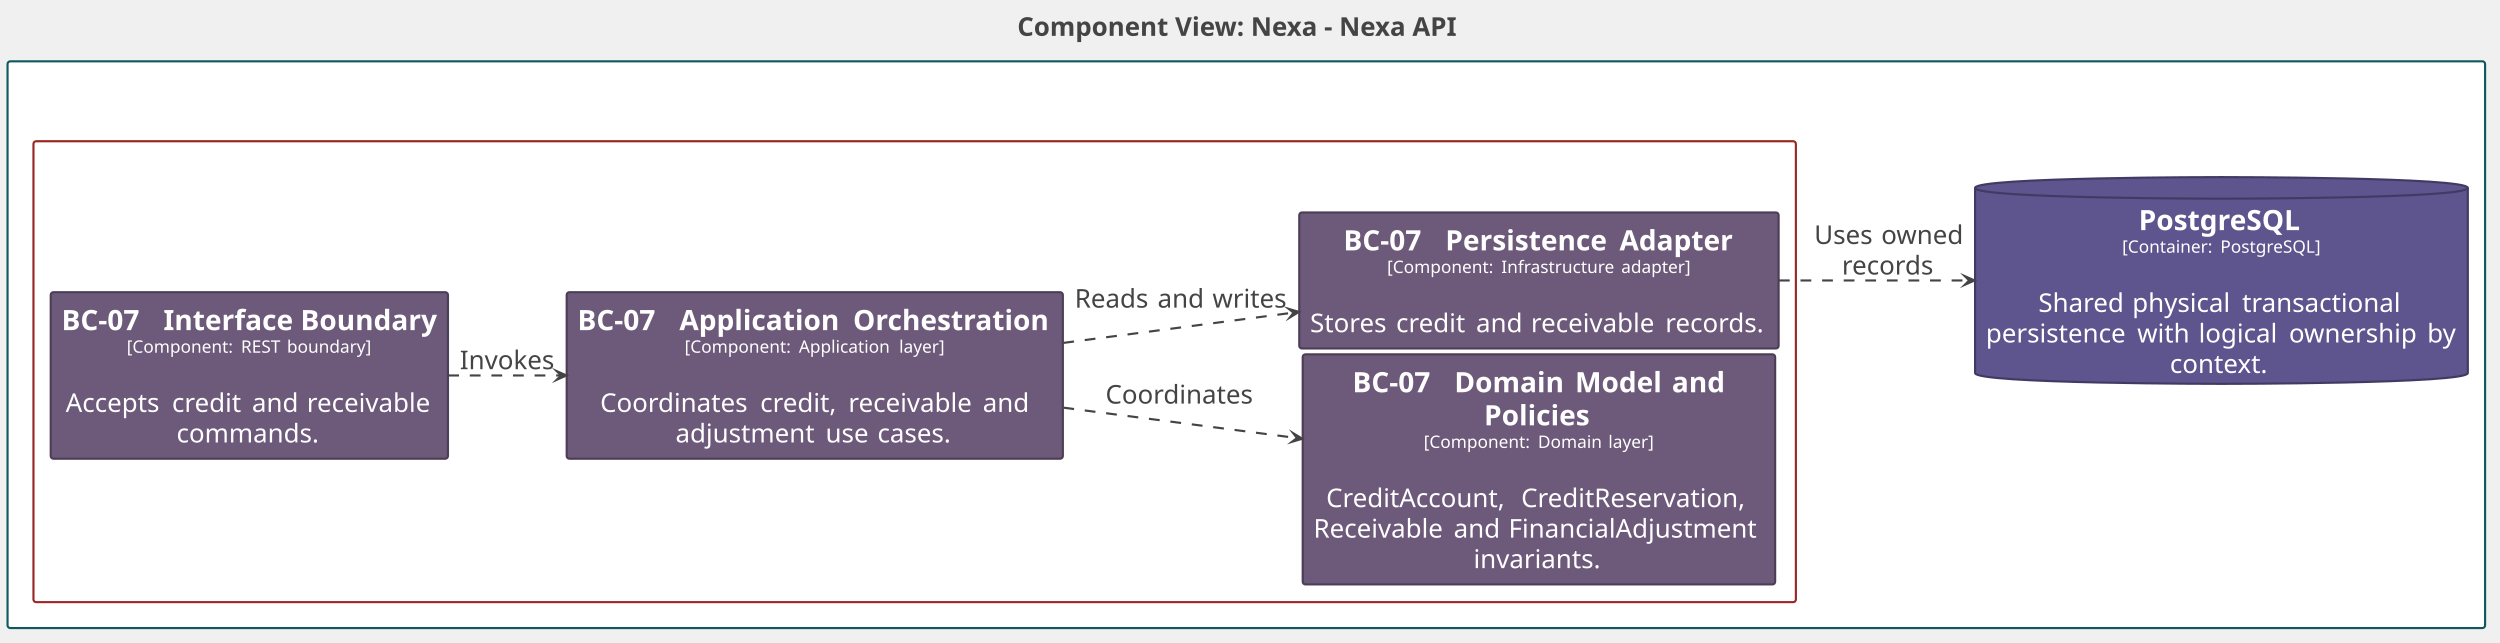
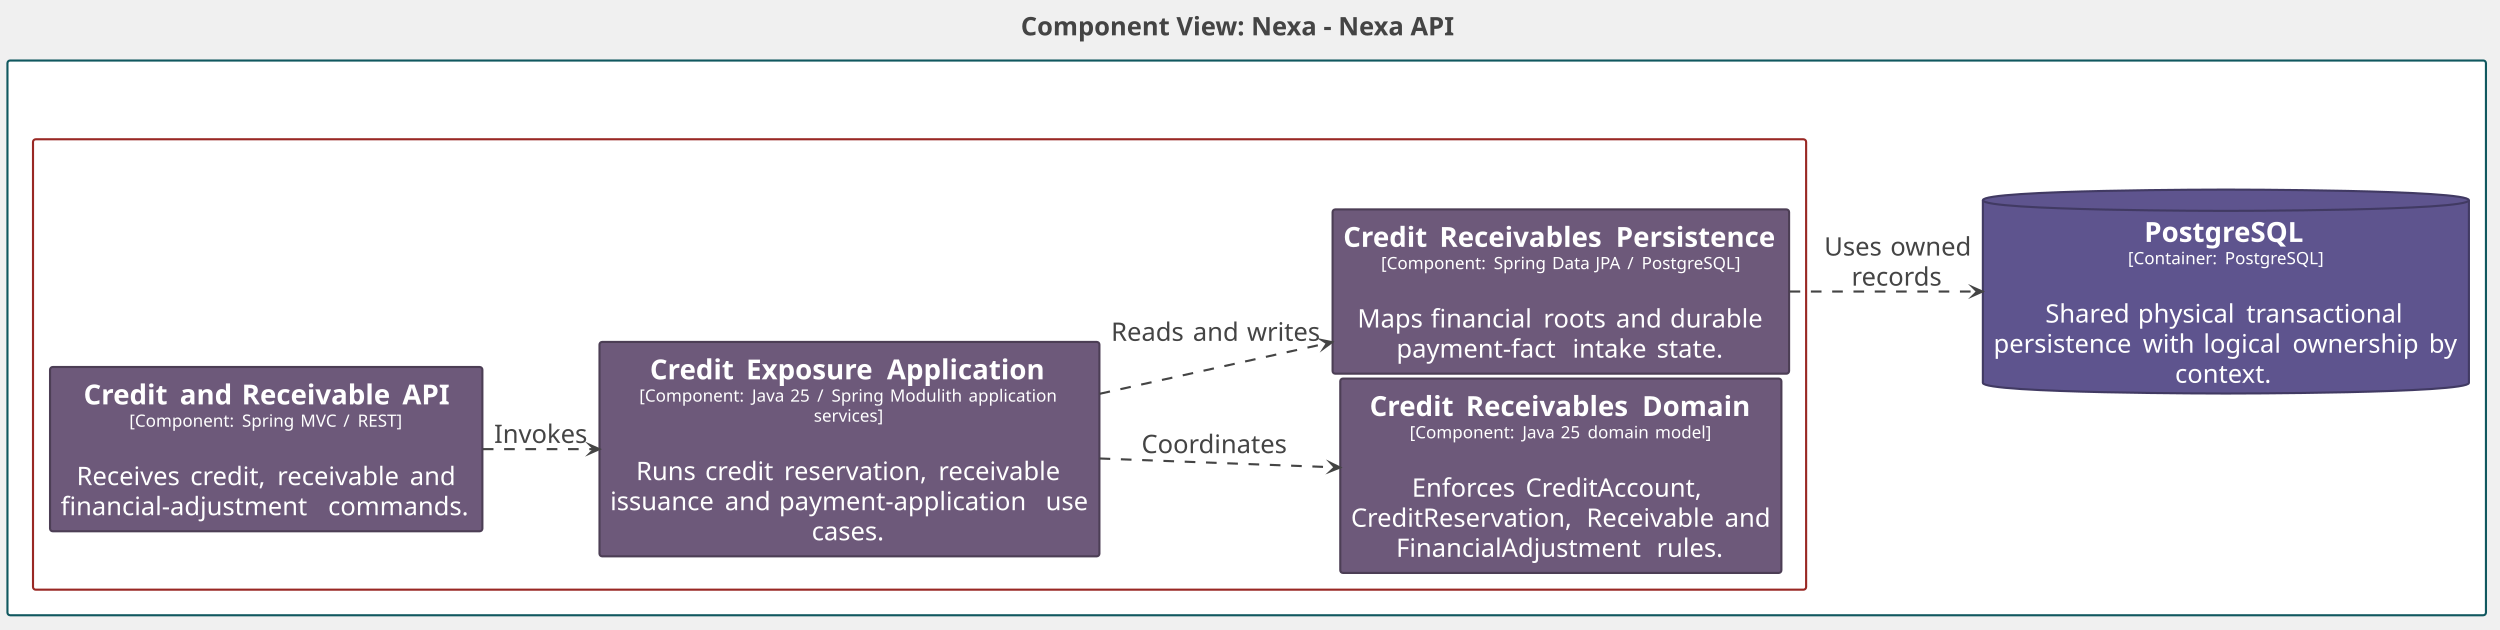
- <svg xmlns="http://www.w3.org/2000/svg" contentStyleType="text/css" data-diagram-type="DESCRIPTION" height="595px" preserveAspectRatio="none" style="width:2316px;height:595px;background:#FFFFFF;" version="1.1" viewBox="0 0 2316 595" width="2316px" zoomAndPan="magnify">
+ <svg xmlns="http://www.w3.org/2000/svg" contentStyleType="text/css" data-diagram-type="DESCRIPTION" height="591px" preserveAspectRatio="none" style="width:2348px;height:591px;background:#FFFFFF;" version="1.1" viewBox="0 0 2348 591" width="2348px" zoomAndPan="magnify">
  <defs />
  <g>
    <g class="title" data-source-line="1">
-       <text fill="#444444" font-family="sans-serif" font-size="24" font-weight="700" lengthAdjust="spacing" textLength="424.336" x="942.422" y="33.203">Component View: Nexa - Nexa API</text>
+       <text fill="#444444" font-family="sans-serif" font-size="24" font-weight="700" lengthAdjust="spacing" textLength="424.336" x="958.732" y="33.203">Component View: Nexa - Nexa API</text>
    </g>
    <g class="cluster" data-qualified-name="Nexa.n.size.16..Software System...size." data-source-line="71" id="ent0001">
-       <rect fill="#FFFFFF" height="525" rx="2.5" ry="2.5" style="stroke:#10585F;stroke-width:2;" width="2295.18" x="7" y="56.828" />
-       <text fill="#FFFFFF" font-family="sans-serif" font-size="24" font-weight="700" lengthAdjust="spacing" textLength="60.797" x="1124.192" y="82.031">Nexa</text>
-       <text fill="#FFFFFF" font-family="sans-serif" font-size="16" font-weight="700" lengthAdjust="spacing" textLength="148.359" x="1080.41" y="102.562">[Software System]</text>
+       <rect fill="#FFFFFF" height="521" rx="2.5" ry="2.5" style="stroke:#10585F;stroke-width:2;" width="2327.8" x="7" y="56.828" />
+       <text fill="#FFFFFF" font-family="sans-serif" font-size="24" font-weight="700" lengthAdjust="spacing" textLength="60.797" x="1140.502" y="82.031">Nexa</text>
+       <text fill="#FFFFFF" font-family="sans-serif" font-size="16" font-weight="700" lengthAdjust="spacing" textLength="148.359" x="1096.72" y="102.562">[Software System]</text>
    </g>
    <g class="cluster" data-qualified-name="Nexa.n.size.16..Software System...size..Nexa API.n.size.16..Container. Java 25 . Spring Boot 4.1 . Spring Modulith...size." data-source-line="72" id="ent0002">
-       <rect fill="#FFFFFF" height="427" rx="2.5" ry="2.5" style="stroke:#992824;stroke-width:2;" width="1632.7" x="31" y="130.828" />
-       <text fill="#FFFFFF" font-family="sans-serif" font-size="24" font-weight="700" lengthAdjust="spacing" textLength="109.055" x="792.823" y="156.031">Nexa API</text>
-       <text fill="#FFFFFF" font-family="sans-serif" font-size="16" font-weight="700" lengthAdjust="spacing" textLength="459.727" x="617.487" y="176.562">[Container: Java 25 / Spring Boot 4.1 / Spring Modulith]</text>
+       <rect fill="#FFFFFF" height="423" rx="2.5" ry="2.5" style="stroke:#992824;stroke-width:2;" width="1665.31" x="31" y="130.828" />
+       <text fill="#FFFFFF" font-family="sans-serif" font-size="24" font-weight="700" lengthAdjust="spacing" textLength="109.055" x="809.128" y="156.031">Nexa API</text>
+       <text fill="#FFFFFF" font-family="sans-serif" font-size="16" font-weight="700" lengthAdjust="spacing" textLength="459.727" x="633.792" y="176.562">[Container: Java 25 / Spring Boot 4.1 / Spring Modulith]</text>
    </g>
    <g class="entity" data-qualified-name="Nexa.n.size.16..Software System...size..Nexa.PostgreSQL" data-source-line="79" id="ent0007">
-       <path d="M1829.7,174.068 C1829.7,164.068 2057.944,164.068 2057.944,164.068 C2057.944,164.068 2286.188,164.068 2286.188,174.068 L2286.188,345.596 C2286.188,355.596 2057.944,355.596 2057.944,355.596 C2057.944,355.596 1829.7,355.596 1829.7,345.596 L1829.7,174.068" fill="#5E548E" style="stroke:#413A63;stroke-width:2;" />
-       <path d="M1829.7,174.068 C1829.7,184.068 2057.944,184.068 2057.944,184.068 C2057.944,184.068 2286.188,184.068 2286.188,174.068" fill="none" style="stroke:#413A63;stroke-width:2;" />
-       <text fill="#FFFFFF" font-family="sans-serif" font-size="26" font-weight="700" lengthAdjust="spacing" textLength="153.385" x="1981.252" y="213.205">PostgreSQL</text>
-       <text fill="#FFFFFF" font-family="sans-serif" font-size="16" lengthAdjust="spacing" textLength="85.93" x="1965.932" y="234.158">[Container:</text>
-       <text fill="#FFFFFF" font-family="sans-serif" font-size="16" lengthAdjust="spacing" textLength="5.062" x="2051.862" y="234.158"> </text>
-       <text fill="#FFFFFF" font-family="sans-serif" font-size="16" lengthAdjust="spacing" textLength="93.031" x="2056.925" y="234.158">PostgreSQL]</text>
-       <text fill="#FFFFFF" font-family="sans-serif" font-size="24" lengthAdjust="spacing" textLength="7.594" x="2054.147" y="260.736"> </text>
-       <text fill="#FFFFFF" font-family="sans-serif" font-size="24" lengthAdjust="spacing" textLength="79.371" x="1888.333" y="289.002">Shared</text>
-       <text fill="#FFFFFF" font-family="sans-serif" font-size="24" lengthAdjust="spacing" textLength="7.594" x="1967.704" y="289.002"> </text>
-       <text fill="#FFFFFF" font-family="sans-serif" font-size="24" lengthAdjust="spacing" textLength="94.195" x="1975.298" y="289.002">physical</text>
-       <text fill="#FFFFFF" font-family="sans-serif" font-size="24" lengthAdjust="spacing" textLength="7.594" x="2069.493" y="289.002"> </text>
-       <text fill="#FFFFFF" font-family="sans-serif" font-size="24" lengthAdjust="spacing" textLength="150.469" x="2077.087" y="289.002">transactional</text>
-       <text fill="#FFFFFF" font-family="sans-serif" font-size="24" lengthAdjust="spacing" textLength="132.609" x="1839.7" y="317.267">persistence</text>
-       <text fill="#FFFFFF" font-family="sans-serif" font-size="24" lengthAdjust="spacing" textLength="7.594" x="1972.309" y="317.267"> </text>
-       <text fill="#FFFFFF" font-family="sans-serif" font-size="24" lengthAdjust="spacing" textLength="49.301" x="1979.903" y="317.267">with</text>
-       <text fill="#FFFFFF" font-family="sans-serif" font-size="24" lengthAdjust="spacing" textLength="7.594" x="2029.204" y="317.267"> </text>
-       <text fill="#FFFFFF" font-family="sans-serif" font-size="24" lengthAdjust="spacing" textLength="76.066" x="2036.798" y="317.267">logical</text>
-       <text fill="#FFFFFF" font-family="sans-serif" font-size="24" lengthAdjust="spacing" textLength="7.594" x="2112.864" y="317.267"> </text>
-       <text fill="#FFFFFF" font-family="sans-serif" font-size="24" lengthAdjust="spacing" textLength="120.492" x="2120.458" y="317.267">ownership</text>
-       <text fill="#FFFFFF" font-family="sans-serif" font-size="24" lengthAdjust="spacing" textLength="7.594" x="2240.95" y="317.267"> </text>
-       <text fill="#FFFFFF" font-family="sans-serif" font-size="24" lengthAdjust="spacing" textLength="27.645" x="2248.544" y="317.267">by</text>
-       <text fill="#FFFFFF" font-family="sans-serif" font-size="24" lengthAdjust="spacing" textLength="95.566" x="2010.161" y="345.533">context.</text>
-     </g>
-     <g class="entity" data-qualified-name="Nexa.n.size.16..Software System...size..Nexa API.n.size.16..Container. Java 25 . Spring Boot 4.1 . Spring Modulith...size..Nexa.NexaAPI.BC07InterfaceBoundary" data-source-line="73" id="ent0003">
-       <rect fill="#6D597A" height="154.262" rx="2.5" ry="2.5" style="stroke:#4C3E55;stroke-width:2;" width="367.991" x="47" y="270.698" />
-       <text fill="#FFFFFF" font-family="sans-serif" font-size="26" font-weight="700" lengthAdjust="spacing" textLength="85.808" x="57" y="305.835">BC-07</text>
-       <text fill="#FFFFFF" font-family="sans-serif" font-size="26" font-weight="700" lengthAdjust="spacing" textLength="8.569" x="142.808" y="305.835"> </text>
-       <text fill="#FFFFFF" font-family="sans-serif" font-size="26" font-weight="700" lengthAdjust="spacing" textLength="118.422" x="151.377" y="305.835">Interface</text>
-       <text fill="#FFFFFF" font-family="sans-serif" font-size="26" font-weight="700" lengthAdjust="spacing" textLength="8.569" x="269.799" y="305.835"> </text>
-       <text fill="#FFFFFF" font-family="sans-serif" font-size="26" font-weight="700" lengthAdjust="spacing" textLength="126.623" x="278.368" y="305.835">Boundary</text>
-       <text fill="#FFFFFF" font-family="sans-serif" font-size="16" lengthAdjust="spacing" textLength="100.758" x="117.406" y="326.788">[Component:</text>
-       <text fill="#FFFFFF" font-family="sans-serif" font-size="16" lengthAdjust="spacing" textLength="5.062" x="218.164" y="326.788"> </text>
-       <text fill="#FFFFFF" font-family="sans-serif" font-size="16" lengthAdjust="spacing" textLength="37.523" x="223.226" y="326.788">REST</text>
-       <text fill="#FFFFFF" font-family="sans-serif" font-size="16" lengthAdjust="spacing" textLength="5.062" x="260.75" y="326.788"> </text>
-       <text fill="#FFFFFF" font-family="sans-serif" font-size="16" lengthAdjust="spacing" textLength="78.773" x="265.812" y="326.788">boundary]</text>
-       <text fill="#FFFFFF" font-family="sans-serif" font-size="24" lengthAdjust="spacing" textLength="7.594" x="227.199" y="353.366"> </text>
-       <text fill="#FFFFFF" font-family="sans-serif" font-size="24" lengthAdjust="spacing" textLength="90.832" x="60.869" y="381.632">Accepts</text>
-       <text fill="#FFFFFF" font-family="sans-serif" font-size="24" lengthAdjust="spacing" textLength="7.594" x="151.701" y="381.632"> </text>
-       <text fill="#FFFFFF" font-family="sans-serif" font-size="24" lengthAdjust="spacing" textLength="66.504" x="159.294" y="381.632">credit</text>
-       <text fill="#FFFFFF" font-family="sans-serif" font-size="24" lengthAdjust="spacing" textLength="7.594" x="225.798" y="381.632"> </text>
-       <text fill="#FFFFFF" font-family="sans-serif" font-size="24" lengthAdjust="spacing" textLength="43.254" x="233.392" y="381.632">and</text>
-       <text fill="#FFFFFF" font-family="sans-serif" font-size="24" lengthAdjust="spacing" textLength="7.594" x="276.646" y="381.632"> </text>
-       <text fill="#FFFFFF" font-family="sans-serif" font-size="24" lengthAdjust="spacing" textLength="116.883" x="284.24" y="381.632">receivable</text>
-       <text fill="#FFFFFF" font-family="sans-serif" font-size="24" lengthAdjust="spacing" textLength="134.93" x="163.531" y="409.897">commands.</text>
-     </g>
-     <g class="entity" data-qualified-name="Nexa.n.size.16..Software System...size..Nexa API.n.size.16..Container. Java 25 . Spring Boot 4.1 . Spring Modulith...size..Nexa.NexaAPI.BC07ApplicationOrchestration" data-source-line="74" id="ent0004">
-       <rect fill="#6D597A" height="154.262" rx="2.5" ry="2.5" style="stroke:#4C3E55;stroke-width:2;" width="459.639" x="524.99" y="270.698" />
-       <text fill="#FFFFFF" font-family="sans-serif" font-size="26" font-weight="700" lengthAdjust="spacing" textLength="85.808" x="534.99" y="305.835">BC-07</text>
-       <text fill="#FFFFFF" font-family="sans-serif" font-size="26" font-weight="700" lengthAdjust="spacing" textLength="8.569" x="620.798" y="305.835"> </text>
-       <text fill="#FFFFFF" font-family="sans-serif" font-size="26" font-weight="700" lengthAdjust="spacing" textLength="152.306" x="629.367" y="305.835">Application</text>
-       <text fill="#FFFFFF" font-family="sans-serif" font-size="26" font-weight="700" lengthAdjust="spacing" textLength="8.569" x="781.673" y="305.835"> </text>
-       <text fill="#FFFFFF" font-family="sans-serif" font-size="26" font-weight="700" lengthAdjust="spacing" textLength="184.387" x="790.242" y="305.835">Orchestration</text>
-       <text fill="#FFFFFF" font-family="sans-serif" font-size="16" lengthAdjust="spacing" textLength="100.758" x="634.212" y="326.788">[Component:</text>
-       <text fill="#FFFFFF" font-family="sans-serif" font-size="16" lengthAdjust="spacing" textLength="5.062" x="734.97" y="326.788"> </text>
-       <text fill="#FFFFFF" font-family="sans-serif" font-size="16" lengthAdjust="spacing" textLength="87.828" x="740.032" y="326.788">Application</text>
-       <text fill="#FFFFFF" font-family="sans-serif" font-size="16" lengthAdjust="spacing" textLength="5.062" x="827.86" y="326.788"> </text>
-       <text fill="#FFFFFF" font-family="sans-serif" font-size="16" lengthAdjust="spacing" textLength="42.484" x="832.923" y="326.788">layer]</text>
-       <text fill="#FFFFFF" font-family="sans-serif" font-size="24" lengthAdjust="spacing" textLength="7.594" x="751.013" y="353.366"> </text>
-       <text fill="#FFFFFF" font-family="sans-serif" font-size="24" lengthAdjust="spacing" textLength="140.684" x="555.96" y="381.632">Coordinates</text>
-       <text fill="#FFFFFF" font-family="sans-serif" font-size="24" lengthAdjust="spacing" textLength="7.594" x="696.643" y="381.632"> </text>
-       <text fill="#FFFFFF" font-family="sans-serif" font-size="24" lengthAdjust="spacing" textLength="74.098" x="704.237" y="381.632">credit,</text>
-       <text fill="#FFFFFF" font-family="sans-serif" font-size="24" lengthAdjust="spacing" textLength="7.594" x="778.335" y="381.632"> </text>
-       <text fill="#FFFFFF" font-family="sans-serif" font-size="24" lengthAdjust="spacing" textLength="116.883" x="785.928" y="381.632">receivable</text>
-       <text fill="#FFFFFF" font-family="sans-serif" font-size="24" lengthAdjust="spacing" textLength="7.594" x="902.811" y="381.632"> </text>
-       <text fill="#FFFFFF" font-family="sans-serif" font-size="24" lengthAdjust="spacing" textLength="43.254" x="910.405" y="381.632">and</text>
-       <text fill="#FFFFFF" font-family="sans-serif" font-size="24" lengthAdjust="spacing" textLength="131.414" x="625.768" y="409.897">adjustment</text>
-       <text fill="#FFFFFF" font-family="sans-serif" font-size="24" lengthAdjust="spacing" textLength="7.594" x="757.182" y="409.897"> </text>
-       <text fill="#FFFFFF" font-family="sans-serif" font-size="24" lengthAdjust="spacing" textLength="40.5" x="764.776" y="409.897">use</text>
-       <text fill="#FFFFFF" font-family="sans-serif" font-size="24" lengthAdjust="spacing" textLength="7.594" x="805.276" y="409.897"> </text>
-       <text fill="#FFFFFF" font-family="sans-serif" font-size="24" lengthAdjust="spacing" textLength="70.981" x="812.87" y="409.897">cases.</text>
-     </g>
-     <g class="entity" data-qualified-name="Nexa.n.size.16..Software System...size..Nexa API.n.size.16..Container. Java 25 . Spring Boot 4.1 . Spring Modulith...size..Nexa.NexaAPI.BC07DomainModelandPolicies" data-source-line="75" id="ent0005">
-       <rect fill="#6D597A" height="213.148" rx="2.5" ry="2.5" style="stroke:#4C3E55;stroke-width:2;" width="437.668" x="1206.83" y="328.258" />
-       <text fill="#FFFFFF" font-family="sans-serif" font-size="26" font-weight="700" lengthAdjust="spacing" textLength="85.808" x="1252.925" y="363.395">BC-07</text>
-       <text fill="#FFFFFF" font-family="sans-serif" font-size="26" font-weight="700" lengthAdjust="spacing" textLength="8.569" x="1338.733" y="363.395"> </text>
-       <text fill="#FFFFFF" font-family="sans-serif" font-size="26" font-weight="700" lengthAdjust="spacing" textLength="103.251" x="1347.302" y="363.395">Domain</text>
-       <text fill="#FFFFFF" font-family="sans-serif" font-size="26" font-weight="700" lengthAdjust="spacing" textLength="8.569" x="1450.553" y="363.395"> </text>
-       <text fill="#FFFFFF" font-family="sans-serif" font-size="26" font-weight="700" lengthAdjust="spacing" textLength="81.123" x="1459.122" y="363.395">Model</text>
-       <text fill="#FFFFFF" font-family="sans-serif" font-size="26" font-weight="700" lengthAdjust="spacing" textLength="8.569" x="1540.245" y="363.395"> </text>
-       <text fill="#FFFFFF" font-family="sans-serif" font-size="26" font-weight="700" lengthAdjust="spacing" textLength="49.588" x="1548.815" y="363.395">and</text>
-       <text fill="#FFFFFF" font-family="sans-serif" font-size="26" font-weight="700" lengthAdjust="spacing" textLength="101.689" x="1374.819" y="394.016">Policies</text>
-       <text fill="#FFFFFF" font-family="sans-serif" font-size="16" lengthAdjust="spacing" textLength="100.758" x="1318.91" y="414.969">[Component:</text>
-       <text fill="#FFFFFF" font-family="sans-serif" font-size="16" lengthAdjust="spacing" textLength="5.062" x="1419.668" y="414.969"> </text>
-       <text fill="#FFFFFF" font-family="sans-serif" font-size="16" lengthAdjust="spacing" textLength="60.141" x="1424.73" y="414.969">Domain</text>
-       <text fill="#FFFFFF" font-family="sans-serif" font-size="16" lengthAdjust="spacing" textLength="5.062" x="1484.871" y="414.969"> </text>
-       <text fill="#FFFFFF" font-family="sans-serif" font-size="16" lengthAdjust="spacing" textLength="42.484" x="1489.934" y="414.969">layer]</text>
-       <text fill="#FFFFFF" font-family="sans-serif" font-size="24" lengthAdjust="spacing" textLength="7.594" x="1421.867" y="441.547"> </text>
-       <text fill="#FFFFFF" font-family="sans-serif" font-size="24" lengthAdjust="spacing" textLength="173.062" x="1228.531" y="469.813">CreditAccount,</text>
-       <text fill="#FFFFFF" font-family="sans-serif" font-size="24" lengthAdjust="spacing" textLength="7.594" x="1401.594" y="469.813"> </text>
-       <text fill="#FFFFFF" font-family="sans-serif" font-size="24" lengthAdjust="spacing" textLength="213.609" x="1409.187" y="469.813">CreditReservation,</text>
-       <text fill="#FFFFFF" font-family="sans-serif" font-size="24" lengthAdjust="spacing" textLength="122.238" x="1216.83" y="498.078">Receivable</text>
-       <text fill="#FFFFFF" font-family="sans-serif" font-size="24" lengthAdjust="spacing" textLength="7.594" x="1339.068" y="498.078"> </text>
-       <text fill="#FFFFFF" font-family="sans-serif" font-size="24" lengthAdjust="spacing" textLength="43.254" x="1346.662" y="498.078">and</text>
-       <text fill="#FFFFFF" font-family="sans-serif" font-size="24" lengthAdjust="spacing" textLength="7.594" x="1389.916" y="498.078"> </text>
-       <text fill="#FFFFFF" font-family="sans-serif" font-size="24" lengthAdjust="spacing" textLength="236.988" x="1397.51" y="498.078">FinancialAdjustment</text>
-       <text fill="#FFFFFF" font-family="sans-serif" font-size="24" lengthAdjust="spacing" textLength="121.219" x="1365.055" y="526.344">invariants.</text>
-     </g>
-     <g class="entity" data-qualified-name="Nexa.n.size.16..Software System...size..Nexa API.n.size.16..Container. Java 25 . Spring Boot 4.1 . Spring Modulith...size..Nexa.NexaAPI.BC07PersistenceAdapter" data-source-line="76" id="ent0006">
-       <rect fill="#6D597A" height="125.996" rx="2.5" ry="2.5" style="stroke:#4C3E55;stroke-width:2;" width="444.066" x="1203.63" y="196.828" />
-       <text fill="#FFFFFF" font-family="sans-serif" font-size="26" font-weight="700" lengthAdjust="spacing" textLength="85.808" x="1244.565" y="231.965">BC-07</text>
-       <text fill="#FFFFFF" font-family="sans-serif" font-size="26" font-weight="700" lengthAdjust="spacing" textLength="8.569" x="1330.372" y="231.965"> </text>
-       <text fill="#FFFFFF" font-family="sans-serif" font-size="26" font-weight="700" lengthAdjust="spacing" textLength="152.775" x="1338.941" y="231.965">Persistence</text>
-       <text fill="#FFFFFF" font-family="sans-serif" font-size="26" font-weight="700" lengthAdjust="spacing" textLength="8.569" x="1491.717" y="231.965"> </text>
-       <text fill="#FFFFFF" font-family="sans-serif" font-size="26" font-weight="700" lengthAdjust="spacing" textLength="106.476" x="1500.286" y="231.965">Adapter</text>
-       <text fill="#FFFFFF" font-family="sans-serif" font-size="16" lengthAdjust="spacing" textLength="100.758" x="1284.995" y="252.918">[Component:</text>
-       <text fill="#FFFFFF" font-family="sans-serif" font-size="16" lengthAdjust="spacing" textLength="5.062" x="1385.753" y="252.918"> </text>
-       <text fill="#FFFFFF" font-family="sans-serif" font-size="16" lengthAdjust="spacing" textLength="105.992" x="1390.815" y="252.918">Infrastructure</text>
-       <text fill="#FFFFFF" font-family="sans-serif" font-size="16" lengthAdjust="spacing" textLength="5.062" x="1496.808" y="252.918"> </text>
-       <text fill="#FFFFFF" font-family="sans-serif" font-size="16" lengthAdjust="spacing" textLength="64.461" x="1501.87" y="252.918">adapter]</text>
-       <text fill="#FFFFFF" font-family="sans-serif" font-size="24" lengthAdjust="spacing" textLength="7.594" x="1421.866" y="279.496"> </text>
-       <text fill="#FFFFFF" font-family="sans-serif" font-size="24" lengthAdjust="spacing" textLength="72.07" x="1213.63" y="307.762">Stores</text>
-       <text fill="#FFFFFF" font-family="sans-serif" font-size="24" lengthAdjust="spacing" textLength="7.594" x="1285.7" y="307.762"> </text>
-       <text fill="#FFFFFF" font-family="sans-serif" font-size="24" lengthAdjust="spacing" textLength="66.504" x="1293.294" y="307.762">credit</text>
-       <text fill="#FFFFFF" font-family="sans-serif" font-size="24" lengthAdjust="spacing" textLength="7.594" x="1359.798" y="307.762"> </text>
-       <text fill="#FFFFFF" font-family="sans-serif" font-size="24" lengthAdjust="spacing" textLength="43.254" x="1367.392" y="307.762">and</text>
-       <text fill="#FFFFFF" font-family="sans-serif" font-size="24" lengthAdjust="spacing" textLength="7.594" x="1410.646" y="307.762"> </text>
-       <text fill="#FFFFFF" font-family="sans-serif" font-size="24" lengthAdjust="spacing" textLength="116.883" x="1418.239" y="307.762">receivable</text>
-       <text fill="#FFFFFF" font-family="sans-serif" font-size="24" lengthAdjust="spacing" textLength="7.594" x="1535.122" y="307.762"> </text>
-       <text fill="#FFFFFF" font-family="sans-serif" font-size="24" lengthAdjust="spacing" textLength="94.981" x="1542.716" y="307.762">records.</text>
+       <path d="M1862.31,188.068 C1862.31,178.068 2090.554,178.068 2090.554,178.068 C2090.554,178.068 2318.798,178.068 2318.798,188.068 L2318.798,359.596 C2318.798,369.596 2090.554,369.596 2090.554,369.596 C2090.554,369.596 1862.31,369.596 1862.31,359.596 L1862.31,188.068" fill="#5E548E" style="stroke:#413A63;stroke-width:2;" />
+       <path d="M1862.31,188.068 C1862.31,198.068 2090.554,198.068 2090.554,198.068 C2090.554,198.068 2318.798,198.068 2318.798,188.068" fill="none" style="stroke:#413A63;stroke-width:2;" />
+       <text fill="#FFFFFF" font-family="sans-serif" font-size="26" font-weight="700" lengthAdjust="spacing" textLength="153.385" x="2013.862" y="227.205">PostgreSQL</text>
+       <text fill="#FFFFFF" font-family="sans-serif" font-size="16" lengthAdjust="spacing" textLength="85.93" x="1998.542" y="248.158">[Container:</text>
+       <text fill="#FFFFFF" font-family="sans-serif" font-size="16" lengthAdjust="spacing" textLength="5.062" x="2084.472" y="248.158"> </text>
+       <text fill="#FFFFFF" font-family="sans-serif" font-size="16" lengthAdjust="spacing" textLength="93.031" x="2089.535" y="248.158">PostgreSQL]</text>
+       <text fill="#FFFFFF" font-family="sans-serif" font-size="24" lengthAdjust="spacing" textLength="7.594" x="2086.757" y="274.736"> </text>
+       <text fill="#FFFFFF" font-family="sans-serif" font-size="24" lengthAdjust="spacing" textLength="79.371" x="1920.943" y="303.002">Shared</text>
+       <text fill="#FFFFFF" font-family="sans-serif" font-size="24" lengthAdjust="spacing" textLength="7.594" x="2000.314" y="303.002"> </text>
+       <text fill="#FFFFFF" font-family="sans-serif" font-size="24" lengthAdjust="spacing" textLength="94.195" x="2007.908" y="303.002">physical</text>
+       <text fill="#FFFFFF" font-family="sans-serif" font-size="24" lengthAdjust="spacing" textLength="7.594" x="2102.103" y="303.002"> </text>
+       <text fill="#FFFFFF" font-family="sans-serif" font-size="24" lengthAdjust="spacing" textLength="150.469" x="2109.697" y="303.002">transactional</text>
+       <text fill="#FFFFFF" font-family="sans-serif" font-size="24" lengthAdjust="spacing" textLength="132.609" x="1872.31" y="331.267">persistence</text>
+       <text fill="#FFFFFF" font-family="sans-serif" font-size="24" lengthAdjust="spacing" textLength="7.594" x="2004.919" y="331.267"> </text>
+       <text fill="#FFFFFF" font-family="sans-serif" font-size="24" lengthAdjust="spacing" textLength="49.301" x="2012.513" y="331.267">with</text>
+       <text fill="#FFFFFF" font-family="sans-serif" font-size="24" lengthAdjust="spacing" textLength="7.594" x="2061.814" y="331.267"> </text>
+       <text fill="#FFFFFF" font-family="sans-serif" font-size="24" lengthAdjust="spacing" textLength="76.066" x="2069.408" y="331.267">logical</text>
+       <text fill="#FFFFFF" font-family="sans-serif" font-size="24" lengthAdjust="spacing" textLength="7.594" x="2145.474" y="331.267"> </text>
+       <text fill="#FFFFFF" font-family="sans-serif" font-size="24" lengthAdjust="spacing" textLength="120.492" x="2153.068" y="331.267">ownership</text>
+       <text fill="#FFFFFF" font-family="sans-serif" font-size="24" lengthAdjust="spacing" textLength="7.594" x="2273.56" y="331.267"> </text>
+       <text fill="#FFFFFF" font-family="sans-serif" font-size="24" lengthAdjust="spacing" textLength="27.645" x="2281.154" y="331.267">by</text>
+       <text fill="#FFFFFF" font-family="sans-serif" font-size="24" lengthAdjust="spacing" textLength="95.566" x="2042.771" y="359.533">context.</text>
+     </g>
+     <g class="entity" data-qualified-name="Nexa.n.size.16..Software System...size..Nexa API.n.size.16..Container. Java 25 . Spring Boot 4.1 . Spring Modulith...size..Nexa.NexaAPI.CreditandReceivableAPI" data-source-line="73" id="ent0003">
+       <rect fill="#6D597A" height="154.262" rx="2.5" ry="2.5" style="stroke:#4C3E55;stroke-width:2;" width="406.051" x="47" y="344.698" />
+       <text fill="#FFFFFF" font-family="sans-serif" font-size="26" font-weight="700" lengthAdjust="spacing" textLength="81.796" x="78.461" y="379.835">Credit</text>
+       <text fill="#FFFFFF" font-family="sans-serif" font-size="26" font-weight="700" lengthAdjust="spacing" textLength="8.569" x="160.257" y="379.835"> </text>
+       <text fill="#FFFFFF" font-family="sans-serif" font-size="26" font-weight="700" lengthAdjust="spacing" textLength="49.588" x="168.826" y="379.835">and</text>
+       <text fill="#FFFFFF" font-family="sans-serif" font-size="26" font-weight="700" lengthAdjust="spacing" textLength="8.569" x="218.414" y="379.835"> </text>
+       <text fill="#FFFFFF" font-family="sans-serif" font-size="26" font-weight="700" lengthAdjust="spacing" textLength="142.327" x="226.983" y="379.835">Receivable</text>
+       <text fill="#FFFFFF" font-family="sans-serif" font-size="26" font-weight="700" lengthAdjust="spacing" textLength="8.569" x="369.31" y="379.835"> </text>
+       <text fill="#FFFFFF" font-family="sans-serif" font-size="26" font-weight="700" lengthAdjust="spacing" textLength="43.71" x="377.88" y="379.835">API</text>
+       <text fill="#FFFFFF" font-family="sans-serif" font-size="16" lengthAdjust="spacing" textLength="100.758" x="121.424" y="400.788">[Component:</text>
+       <text fill="#FFFFFF" font-family="sans-serif" font-size="16" lengthAdjust="spacing" textLength="5.062" x="222.182" y="400.788"> </text>
+       <text fill="#FFFFFF" font-family="sans-serif" font-size="16" lengthAdjust="spacing" textLength="49.766" x="227.244" y="400.788">Spring</text>
+       <text fill="#FFFFFF" font-family="sans-serif" font-size="16" lengthAdjust="spacing" textLength="5.062" x="277.01" y="400.788"> </text>
+       <text fill="#FFFFFF" font-family="sans-serif" font-size="16" lengthAdjust="spacing" textLength="35.312" x="282.072" y="400.788">MVC</text>
+       <text fill="#FFFFFF" font-family="sans-serif" font-size="16" lengthAdjust="spacing" textLength="5.062" x="317.385" y="400.788"> </text>
+       <text fill="#FFFFFF" font-family="sans-serif" font-size="16" lengthAdjust="spacing" textLength="8.391" x="322.447" y="400.788">/</text>
+       <text fill="#FFFFFF" font-family="sans-serif" font-size="16" lengthAdjust="spacing" textLength="5.062" x="330.838" y="400.788"> </text>
+       <text fill="#FFFFFF" font-family="sans-serif" font-size="16" lengthAdjust="spacing" textLength="42.727" x="335.9" y="400.788">REST]</text>
+       <text fill="#FFFFFF" font-family="sans-serif" font-size="24" lengthAdjust="spacing" textLength="7.594" x="246.228" y="427.366"> </text>
+       <text fill="#FFFFFF" font-family="sans-serif" font-size="24" lengthAdjust="spacing" textLength="99.176" x="71.93" y="455.632">Receives</text>
+       <text fill="#FFFFFF" font-family="sans-serif" font-size="24" lengthAdjust="spacing" textLength="7.594" x="171.106" y="455.632"> </text>
+       <text fill="#FFFFFF" font-family="sans-serif" font-size="24" lengthAdjust="spacing" textLength="74.098" x="178.699" y="455.632">credit,</text>
+       <text fill="#FFFFFF" font-family="sans-serif" font-size="24" lengthAdjust="spacing" textLength="7.594" x="252.797" y="455.632"> </text>
+       <text fill="#FFFFFF" font-family="sans-serif" font-size="24" lengthAdjust="spacing" textLength="116.883" x="260.391" y="455.632">receivable</text>
+       <text fill="#FFFFFF" font-family="sans-serif" font-size="24" lengthAdjust="spacing" textLength="7.594" x="377.273" y="455.632"> </text>
+       <text fill="#FFFFFF" font-family="sans-serif" font-size="24" lengthAdjust="spacing" textLength="43.254" x="384.867" y="455.632">and</text>
+       <text fill="#FFFFFF" font-family="sans-serif" font-size="24" lengthAdjust="spacing" textLength="243.527" x="57" y="483.897">financial-adjustment</text>
+       <text fill="#FFFFFF" font-family="sans-serif" font-size="24" lengthAdjust="spacing" textLength="7.594" x="300.527" y="483.897"> </text>
+       <text fill="#FFFFFF" font-family="sans-serif" font-size="24" lengthAdjust="spacing" textLength="134.93" x="308.121" y="483.897">commands.</text>
+     </g>
+     <g class="entity" data-qualified-name="Nexa.n.size.16..Software System...size..Nexa API.n.size.16..Container. Java 25 . Spring Boot 4.1 . Spring Modulith...size..Nexa.NexaAPI.CreditExposureApplication" data-source-line="74" id="ent0004">
+       <rect fill="#6D597A" height="201.371" rx="2.5" ry="2.5" style="stroke:#4C3E55;stroke-width:2;" width="469.519" x="563.05" y="321.138" />
+       <text fill="#FFFFFF" font-family="sans-serif" font-size="26" font-weight="700" lengthAdjust="spacing" textLength="81.796" x="610.37" y="356.275">Credit</text>
+       <text fill="#FFFFFF" font-family="sans-serif" font-size="26" font-weight="700" lengthAdjust="spacing" textLength="8.569" x="692.166" y="356.275"> </text>
+       <text fill="#FFFFFF" font-family="sans-serif" font-size="26" font-weight="700" lengthAdjust="spacing" textLength="123.64" x="700.735" y="356.275">Exposure</text>
+       <text fill="#FFFFFF" font-family="sans-serif" font-size="26" font-weight="700" lengthAdjust="spacing" textLength="8.569" x="824.375" y="356.275"> </text>
+       <text fill="#FFFFFF" font-family="sans-serif" font-size="26" font-weight="700" lengthAdjust="spacing" textLength="152.306" x="832.944" y="356.275">Application</text>
+       <text fill="#FFFFFF" font-family="sans-serif" font-size="16" lengthAdjust="spacing" textLength="100.758" x="600.384" y="377.228">[Component:</text>
+       <text fill="#FFFFFF" font-family="sans-serif" font-size="16" lengthAdjust="spacing" textLength="5.062" x="701.142" y="377.228"> </text>
+       <text fill="#FFFFFF" font-family="sans-serif" font-size="16" lengthAdjust="spacing" textLength="30.93" x="706.204" y="377.228">Java</text>
+       <text fill="#FFFFFF" font-family="sans-serif" font-size="16" lengthAdjust="spacing" textLength="5.062" x="737.134" y="377.228"> </text>
+       <text fill="#FFFFFF" font-family="sans-serif" font-size="16" lengthAdjust="spacing" textLength="20.234" x="742.197" y="377.228">25</text>
+       <text fill="#FFFFFF" font-family="sans-serif" font-size="16" lengthAdjust="spacing" textLength="5.062" x="762.431" y="377.228"> </text>
+       <text fill="#FFFFFF" font-family="sans-serif" font-size="16" lengthAdjust="spacing" textLength="8.391" x="767.493" y="377.228">/</text>
+       <text fill="#FFFFFF" font-family="sans-serif" font-size="16" lengthAdjust="spacing" textLength="5.062" x="775.884" y="377.228"> </text>
+       <text fill="#FFFFFF" font-family="sans-serif" font-size="16" lengthAdjust="spacing" textLength="49.766" x="780.947" y="377.228">Spring</text>
+       <text fill="#FFFFFF" font-family="sans-serif" font-size="16" lengthAdjust="spacing" textLength="5.062" x="830.712" y="377.228"> </text>
+       <text fill="#FFFFFF" font-family="sans-serif" font-size="16" lengthAdjust="spacing" textLength="68.773" x="835.775" y="377.228">Modulith</text>
+       <text fill="#FFFFFF" font-family="sans-serif" font-size="16" lengthAdjust="spacing" textLength="5.062" x="904.548" y="377.228"> </text>
+       <text fill="#FFFFFF" font-family="sans-serif" font-size="16" lengthAdjust="spacing" textLength="85.625" x="909.611" y="377.228">application</text>
+       <text fill="#FFFFFF" font-family="sans-serif" font-size="16" lengthAdjust="spacing" textLength="66.992" x="764.314" y="396.072">services]</text>
+       <text fill="#FFFFFF" font-family="sans-serif" font-size="24" lengthAdjust="spacing" textLength="7.594" x="794.013" y="422.65"> </text>
+       <text fill="#FFFFFF" font-family="sans-serif" font-size="24" lengthAdjust="spacing" textLength="57.199" x="597.407" y="450.916">Runs</text>
+       <text fill="#FFFFFF" font-family="sans-serif" font-size="24" lengthAdjust="spacing" textLength="7.594" x="654.607" y="450.916"> </text>
+       <text fill="#FFFFFF" font-family="sans-serif" font-size="24" lengthAdjust="spacing" textLength="66.504" x="662.2" y="450.916">credit</text>
+       <text fill="#FFFFFF" font-family="sans-serif" font-size="24" lengthAdjust="spacing" textLength="7.594" x="728.704" y="450.916"> </text>
+       <text fill="#FFFFFF" font-family="sans-serif" font-size="24" lengthAdjust="spacing" textLength="137.438" x="736.298" y="450.916">reservation,</text>
+       <text fill="#FFFFFF" font-family="sans-serif" font-size="24" lengthAdjust="spacing" textLength="7.594" x="873.736" y="450.916"> </text>
+       <text fill="#FFFFFF" font-family="sans-serif" font-size="24" lengthAdjust="spacing" textLength="116.883" x="881.329" y="450.916">receivable</text>
+       <text fill="#FFFFFF" font-family="sans-serif" font-size="24" lengthAdjust="spacing" textLength="100.113" x="573.05" y="479.181">issuance</text>
+       <text fill="#FFFFFF" font-family="sans-serif" font-size="24" lengthAdjust="spacing" textLength="7.594" x="673.163" y="479.181"> </text>
+       <text fill="#FFFFFF" font-family="sans-serif" font-size="24" lengthAdjust="spacing" textLength="43.254" x="680.757" y="479.181">and</text>
+       <text fill="#FFFFFF" font-family="sans-serif" font-size="24" lengthAdjust="spacing" textLength="7.594" x="724.011" y="479.181"> </text>
+       <text fill="#FFFFFF" font-family="sans-serif" font-size="24" lengthAdjust="spacing" textLength="242.871" x="731.605" y="479.181">payment-application</text>
+       <text fill="#FFFFFF" font-family="sans-serif" font-size="24" lengthAdjust="spacing" textLength="7.594" x="974.476" y="479.181"> </text>
+       <text fill="#FFFFFF" font-family="sans-serif" font-size="24" lengthAdjust="spacing" textLength="40.5" x="982.069" y="479.181">use</text>
+       <text fill="#FFFFFF" font-family="sans-serif" font-size="24" lengthAdjust="spacing" textLength="70.981" x="762.319" y="507.447">cases.</text>
+     </g>
+     <g class="entity" data-qualified-name="Nexa.n.size.16..Software System...size..Nexa API.n.size.16..Container. Java 25 . Spring Boot 4.1 . Spring Modulith...size..Nexa.NexaAPI.CreditReceivablesDomain" data-source-line="75" id="ent0005">
+       <rect fill="#6D597A" height="182.527" rx="2.5" ry="2.5" style="stroke:#4C3E55;stroke-width:2;" width="414.289" x="1258.79" y="355.568" />
+       <text fill="#FFFFFF" font-family="sans-serif" font-size="26" font-weight="700" lengthAdjust="spacing" textLength="81.796" x="1286.328" y="390.705">Credit</text>
+       <text fill="#FFFFFF" font-family="sans-serif" font-size="26" font-weight="700" lengthAdjust="spacing" textLength="8.569" x="1368.123" y="390.705"> </text>
+       <text fill="#FFFFFF" font-family="sans-serif" font-size="26" font-weight="700" lengthAdjust="spacing" textLength="157.028" x="1376.693" y="390.705">Receivables</text>
+       <text fill="#FFFFFF" font-family="sans-serif" font-size="26" font-weight="700" lengthAdjust="spacing" textLength="8.569" x="1533.721" y="390.705"> </text>
+       <text fill="#FFFFFF" font-family="sans-serif" font-size="26" font-weight="700" lengthAdjust="spacing" textLength="103.251" x="1542.291" y="390.705">Domain</text>
+       <text fill="#FFFFFF" font-family="sans-serif" font-size="16" lengthAdjust="spacing" textLength="100.758" x="1323.946" y="411.658">[Component:</text>
+       <text fill="#FFFFFF" font-family="sans-serif" font-size="16" lengthAdjust="spacing" textLength="5.062" x="1424.704" y="411.658"> </text>
+       <text fill="#FFFFFF" font-family="sans-serif" font-size="16" lengthAdjust="spacing" textLength="30.93" x="1429.767" y="411.658">Java</text>
+       <text fill="#FFFFFF" font-family="sans-serif" font-size="16" lengthAdjust="spacing" textLength="5.062" x="1460.696" y="411.658"> </text>
+       <text fill="#FFFFFF" font-family="sans-serif" font-size="16" lengthAdjust="spacing" textLength="20.234" x="1465.759" y="411.658">25</text>
+       <text fill="#FFFFFF" font-family="sans-serif" font-size="16" lengthAdjust="spacing" textLength="5.062" x="1485.993" y="411.658"> </text>
+       <text fill="#FFFFFF" font-family="sans-serif" font-size="16" lengthAdjust="spacing" textLength="58.227" x="1491.056" y="411.658">domain</text>
+       <text fill="#FFFFFF" font-family="sans-serif" font-size="16" lengthAdjust="spacing" textLength="5.062" x="1549.282" y="411.658"> </text>
+       <text fill="#FFFFFF" font-family="sans-serif" font-size="16" lengthAdjust="spacing" textLength="53.578" x="1554.345" y="411.658">model]</text>
+       <text fill="#FFFFFF" font-family="sans-serif" font-size="24" lengthAdjust="spacing" textLength="7.594" x="1462.138" y="438.236"> </text>
+       <text fill="#FFFFFF" font-family="sans-serif" font-size="24" lengthAdjust="spacing" textLength="99.188" x="1326.013" y="466.502">Enforces</text>
+       <text fill="#FFFFFF" font-family="sans-serif" font-size="24" lengthAdjust="spacing" textLength="7.594" x="1425.2" y="466.502"> </text>
+       <text fill="#FFFFFF" font-family="sans-serif" font-size="24" lengthAdjust="spacing" textLength="173.062" x="1432.794" y="466.502">CreditAccount,</text>
+       <text fill="#FFFFFF" font-family="sans-serif" font-size="24" lengthAdjust="spacing" textLength="213.609" x="1268.79" y="494.767">CreditReservation,</text>
+       <text fill="#FFFFFF" font-family="sans-serif" font-size="24" lengthAdjust="spacing" textLength="7.594" x="1482.399" y="494.767"> </text>
+       <text fill="#FFFFFF" font-family="sans-serif" font-size="24" lengthAdjust="spacing" textLength="122.238" x="1489.993" y="494.767">Receivable</text>
+       <text fill="#FFFFFF" font-family="sans-serif" font-size="24" lengthAdjust="spacing" textLength="7.594" x="1612.231" y="494.767"> </text>
+       <text fill="#FFFFFF" font-family="sans-serif" font-size="24" lengthAdjust="spacing" textLength="43.254" x="1619.825" y="494.767">and</text>
+       <text fill="#FFFFFF" font-family="sans-serif" font-size="24" lengthAdjust="spacing" textLength="236.988" x="1311.218" y="523.033">FinancialAdjustment</text>
+       <text fill="#FFFFFF" font-family="sans-serif" font-size="24" lengthAdjust="spacing" textLength="7.594" x="1548.206" y="523.033"> </text>
+       <text fill="#FFFFFF" font-family="sans-serif" font-size="24" lengthAdjust="spacing" textLength="64.852" x="1555.8" y="523.033">rules.</text>
+     </g>
+     <g class="entity" data-qualified-name="Nexa.n.size.16..Software System...size..Nexa API.n.size.16..Container. Java 25 . Spring Boot 4.1 . Spring Modulith...size..Nexa.NexaAPI.CreditReceivablesPersistence" data-source-line="76" id="ent0006">
+       <rect fill="#6D597A" height="154.262" rx="2.5" ry="2.5" style="stroke:#4C3E55;stroke-width:2;" width="428.738" x="1251.57" y="196.698" />
+       <text fill="#FFFFFF" font-family="sans-serif" font-size="26" font-weight="700" lengthAdjust="spacing" textLength="81.796" x="1261.57" y="231.835">Credit</text>
+       <text fill="#FFFFFF" font-family="sans-serif" font-size="26" font-weight="700" lengthAdjust="spacing" textLength="8.569" x="1343.366" y="231.835"> </text>
+       <text fill="#FFFFFF" font-family="sans-serif" font-size="26" font-weight="700" lengthAdjust="spacing" textLength="157.028" x="1351.935" y="231.835">Receivables</text>
+       <text fill="#FFFFFF" font-family="sans-serif" font-size="26" font-weight="700" lengthAdjust="spacing" textLength="8.569" x="1508.964" y="231.835"> </text>
+       <text fill="#FFFFFF" font-family="sans-serif" font-size="26" font-weight="700" lengthAdjust="spacing" textLength="152.775" x="1517.533" y="231.835">Persistence</text>
+       <text fill="#FFFFFF" font-family="sans-serif" font-size="16" lengthAdjust="spacing" textLength="100.758" x="1297.06" y="252.788">[Component:</text>
+       <text fill="#FFFFFF" font-family="sans-serif" font-size="16" lengthAdjust="spacing" textLength="5.062" x="1397.818" y="252.788"> </text>
+       <text fill="#FFFFFF" font-family="sans-serif" font-size="16" lengthAdjust="spacing" textLength="49.766" x="1402.88" y="252.788">Spring</text>
+       <text fill="#FFFFFF" font-family="sans-serif" font-size="16" lengthAdjust="spacing" textLength="5.062" x="1452.646" y="252.788"> </text>
+       <text fill="#FFFFFF" font-family="sans-serif" font-size="16" lengthAdjust="spacing" textLength="35.641" x="1457.709" y="252.788">Data</text>
+       <text fill="#FFFFFF" font-family="sans-serif" font-size="16" lengthAdjust="spacing" textLength="5.062" x="1493.349" y="252.788"> </text>
+       <text fill="#FFFFFF" font-family="sans-serif" font-size="16" lengthAdjust="spacing" textLength="24.859" x="1498.412" y="252.788">JPA</text>
+       <text fill="#FFFFFF" font-family="sans-serif" font-size="16" lengthAdjust="spacing" textLength="5.062" x="1523.271" y="252.788"> </text>
+       <text fill="#FFFFFF" font-family="sans-serif" font-size="16" lengthAdjust="spacing" textLength="8.391" x="1528.334" y="252.788">/</text>
+       <text fill="#FFFFFF" font-family="sans-serif" font-size="16" lengthAdjust="spacing" textLength="5.062" x="1536.724" y="252.788"> </text>
+       <text fill="#FFFFFF" font-family="sans-serif" font-size="16" lengthAdjust="spacing" textLength="93.031" x="1541.787" y="252.788">PostgreSQL]</text>
+       <text fill="#FFFFFF" font-family="sans-serif" font-size="24" lengthAdjust="spacing" textLength="7.594" x="1462.142" y="279.366"> </text>
+       <text fill="#FFFFFF" font-family="sans-serif" font-size="24" lengthAdjust="spacing" textLength="61.266" x="1274.877" y="307.632">Maps</text>
+       <text fill="#FFFFFF" font-family="sans-serif" font-size="24" lengthAdjust="spacing" textLength="7.594" x="1336.142" y="307.632"> </text>
+       <text fill="#FFFFFF" font-family="sans-serif" font-size="24" lengthAdjust="spacing" textLength="98.227" x="1343.736" y="307.632">financial</text>
+       <text fill="#FFFFFF" font-family="sans-serif" font-size="24" lengthAdjust="spacing" textLength="7.594" x="1441.963" y="307.632"> </text>
+       <text fill="#FFFFFF" font-family="sans-serif" font-size="24" lengthAdjust="spacing" textLength="60.516" x="1449.556" y="307.632">roots</text>
+       <text fill="#FFFFFF" font-family="sans-serif" font-size="24" lengthAdjust="spacing" textLength="7.594" x="1510.072" y="307.632"> </text>
+       <text fill="#FFFFFF" font-family="sans-serif" font-size="24" lengthAdjust="spacing" textLength="43.254" x="1517.666" y="307.632">and</text>
+       <text fill="#FFFFFF" font-family="sans-serif" font-size="24" lengthAdjust="spacing" textLength="7.594" x="1560.92" y="307.632"> </text>
+       <text fill="#FFFFFF" font-family="sans-serif" font-size="24" lengthAdjust="spacing" textLength="88.488" x="1568.513" y="307.632">durable</text>
+       <text fill="#FFFFFF" font-family="sans-serif" font-size="24" lengthAdjust="spacing" textLength="157.781" x="1311.521" y="335.897">payment-fact</text>
+       <text fill="#FFFFFF" font-family="sans-serif" font-size="24" lengthAdjust="spacing" textLength="7.594" x="1469.302" y="335.897"> </text>
+       <text fill="#FFFFFF" font-family="sans-serif" font-size="24" lengthAdjust="spacing" textLength="71.461" x="1476.896" y="335.897">intake</text>
+       <text fill="#FFFFFF" font-family="sans-serif" font-size="24" lengthAdjust="spacing" textLength="7.594" x="1548.357" y="335.897"> </text>
+       <text fill="#FFFFFF" font-family="sans-serif" font-size="24" lengthAdjust="spacing" textLength="64.406" x="1555.951" y="335.897">state.</text>
    </g>
    <g class="link" data-entity-1="ent0003" data-entity-2="ent0004" data-link-type="dependency" data-source-line="82" id="lnk8">
-       <path d="M415.23,347.828 C450.62,347.828 483.1,347.828 519.74,347.828" fill="none" id="Nexa.NexaAPI.BC07InterfaceBoundary-to-Nexa.NexaAPI.BC07ApplicationOrchestration" style="stroke:#444444;stroke-width:2;stroke-dasharray:10,10;" />
-       <polygon fill="#444444" points="524.74,347.828,515.74,343.828,519.74,347.828,515.74,351.828,524.74,347.828" style="stroke:#444444;stroke-width:2;stroke-linejoin:miter;stroke-miterlimit:10;" />
-       <text fill="#444444" font-family="sans-serif" font-size="24" lengthAdjust="spacing" textLength="88.606" x="425.99" y="342.031">Invokes</text>
+       <path d="M453.48,421.828 C489.13,421.828 521.49,421.828 557.91,421.828" fill="none" id="Nexa.NexaAPI.CreditandReceivableAPI-to-Nexa.NexaAPI.CreditExposureApplication" style="stroke:#444444;stroke-width:2;stroke-dasharray:10,10;" />
+       <polygon fill="#444444" points="562.91,421.828,553.91,417.828,557.91,421.828,553.91,425.828,562.91,421.828" style="stroke:#444444;stroke-width:2;stroke-linejoin:miter;stroke-miterlimit:10;" />
+       <text fill="#444444" font-family="sans-serif" font-size="24" lengthAdjust="spacing" textLength="88.606" x="464.05" y="416.031">Invokes</text>
    </g>
    <g class="link" data-entity-1="ent0004" data-entity-2="ent0005" data-link-type="dependency" data-source-line="83" id="lnk9">
-       <path d="M985.06,377.648 C1056.72,386.968 1130.592,396.573 1201.482,405.793" fill="none" id="Nexa.NexaAPI.BC07ApplicationOrchestration-to-Nexa.NexaAPI.BC07DomainModelandPolicies" style="stroke:#444444;stroke-width:2;stroke-dasharray:10,10;" />
-       <polygon fill="#444444" points="1206.44,406.438,1198.031,401.311,1201.482,405.793,1196.999,409.244,1206.44,406.438" style="stroke:#444444;stroke-width:2;stroke-linejoin:miter;stroke-miterlimit:10;" />
-       <text fill="#444444" font-family="sans-serif" font-size="24" lengthAdjust="spacing" textLength="140.684" x="1024.13" y="373.911">Coordinates</text>
+       <path d="M1032.73,430.608 C1106.3,433.368 1181.974,436.211 1253.494,438.891" fill="none" id="Nexa.NexaAPI.CreditExposureApplication-to-Nexa.NexaAPI.CreditReceivablesDomain" style="stroke:#444444;stroke-width:2;stroke-dasharray:10,10;" />
+       <polygon fill="#444444" points="1258.49,439.078,1249.646,434.744,1253.494,438.891,1249.347,442.738,1258.49,439.078" style="stroke:#444444;stroke-width:2;stroke-linejoin:miter;stroke-miterlimit:10;" />
+       <text fill="#444444" font-family="sans-serif" font-size="24" lengthAdjust="spacing" textLength="140.684" x="1072.07" y="425.561">Coordinates</text>
    </g>
    <g class="link" data-entity-1="ent0004" data-entity-2="ent0006" data-link-type="dependency" data-source-line="84" id="lnk10">
-       <path d="M985.06,317.668 C1055.68,308.378 1128.313,298.82 1198.383,289.6" fill="none" id="Nexa.NexaAPI.BC07ApplicationOrchestration-to-Nexa.NexaAPI.BC07PersistenceAdapter" style="stroke:#444444;stroke-width:2;stroke-dasharray:10,10;" />
-       <polygon fill="#444444" points="1203.34,288.948,1193.895,286.156,1198.383,289.6,1194.939,294.088,1203.34,288.948" style="stroke:#444444;stroke-width:2;stroke-linejoin:miter;stroke-miterlimit:10;" />
-       <text fill="#444444" font-family="sans-serif" font-size="24" lengthAdjust="spacing" textLength="69.141" x="995.63" y="285.011">Reads</text>
-       <text fill="#444444" font-family="sans-serif" font-size="24" lengthAdjust="spacing" textLength="7.594" x="1064.771" y="285.011"> </text>
-       <text fill="#444444" font-family="sans-serif" font-size="24" lengthAdjust="spacing" textLength="43.254" x="1072.364" y="285.011">and</text>
-       <text fill="#444444" font-family="sans-serif" font-size="24" lengthAdjust="spacing" textLength="7.594" x="1115.618" y="285.011"> </text>
-       <text fill="#444444" font-family="sans-serif" font-size="24" lengthAdjust="spacing" textLength="69.832" x="1123.212" y="285.011">writes</text>
+       <path d="M1032.73,369.858 C1103.77,354.078 1176.549,337.902 1246.199,322.432" fill="none" id="Nexa.NexaAPI.CreditExposureApplication-to-Nexa.NexaAPI.CreditReceivablesPersistence" style="stroke:#444444;stroke-width:2;stroke-dasharray:10,10;" />
+       <polygon fill="#444444" points="1251.08,321.348,1241.427,319.395,1246.199,322.432,1243.161,327.204,1251.08,321.348" style="stroke:#444444;stroke-width:2;stroke-linejoin:miter;stroke-miterlimit:10;" />
+       <text fill="#444444" font-family="sans-serif" font-size="24" lengthAdjust="spacing" textLength="69.141" x="1043.57" y="320.131">Reads</text>
+       <text fill="#444444" font-family="sans-serif" font-size="24" lengthAdjust="spacing" textLength="7.594" x="1112.711" y="320.131"> </text>
+       <text fill="#444444" font-family="sans-serif" font-size="24" lengthAdjust="spacing" textLength="43.254" x="1120.304" y="320.131">and</text>
+       <text fill="#444444" font-family="sans-serif" font-size="24" lengthAdjust="spacing" textLength="7.594" x="1163.558" y="320.131"> </text>
+       <text fill="#444444" font-family="sans-serif" font-size="24" lengthAdjust="spacing" textLength="69.832" x="1171.152" y="320.131">writes</text>
    </g>
    <g class="link" data-entity-1="ent0006" data-entity-2="ent0007" data-link-type="dependency" data-source-line="85" id="lnk11">
-       <path d="M1647.99,259.828 C1706.69,259.828 1765.17,259.828 1824.21,259.828" fill="none" id="Nexa.NexaAPI.BC07PersistenceAdapter-to-Nexa.PostgreSQL" style="stroke:#444444;stroke-width:2;stroke-dasharray:10,10;" />
-       <polygon fill="#444444" points="1829.21,259.828,1820.21,255.828,1824.21,259.828,1820.21,263.828,1829.21,259.828" style="stroke:#444444;stroke-width:2;stroke-linejoin:miter;stroke-miterlimit:10;" />
-       <text fill="#444444" font-family="sans-serif" font-size="24" lengthAdjust="spacing" textLength="54.469" x="1680.7" y="226.031">Uses</text>
-       <text fill="#444444" font-family="sans-serif" font-size="24" lengthAdjust="spacing" textLength="7.594" x="1735.169" y="226.031"> </text>
-       <text fill="#444444" font-family="sans-serif" font-size="24" lengthAdjust="spacing" textLength="76.606" x="1742.763" y="226.031">owned</text>
-       <text fill="#444444" font-family="sans-serif" font-size="24" lengthAdjust="spacing" textLength="87.387" x="1706.341" y="254.297">records</text>
+       <path d="M1680.77,273.828 C1739.19,273.828 1797.69,273.828 1856.85,273.828" fill="none" id="Nexa.NexaAPI.CreditReceivablesPersistence-to-Nexa.PostgreSQL" style="stroke:#444444;stroke-width:2;stroke-dasharray:10,10;" />
+       <polygon fill="#444444" points="1861.85,273.828,1852.85,269.828,1856.85,273.828,1852.85,277.828,1861.85,273.828" style="stroke:#444444;stroke-width:2;stroke-linejoin:miter;stroke-miterlimit:10;" />
+       <text fill="#444444" font-family="sans-serif" font-size="24" lengthAdjust="spacing" textLength="54.469" x="1713.31" y="240.031">Uses</text>
+       <text fill="#444444" font-family="sans-serif" font-size="24" lengthAdjust="spacing" textLength="7.594" x="1767.779" y="240.031"> </text>
+       <text fill="#444444" font-family="sans-serif" font-size="24" lengthAdjust="spacing" textLength="76.606" x="1775.372" y="240.031">owned</text>
+       <text fill="#444444" font-family="sans-serif" font-size="24" lengthAdjust="spacing" textLength="87.387" x="1738.951" y="268.297">records</text>
    </g>
  </g>
</svg>
